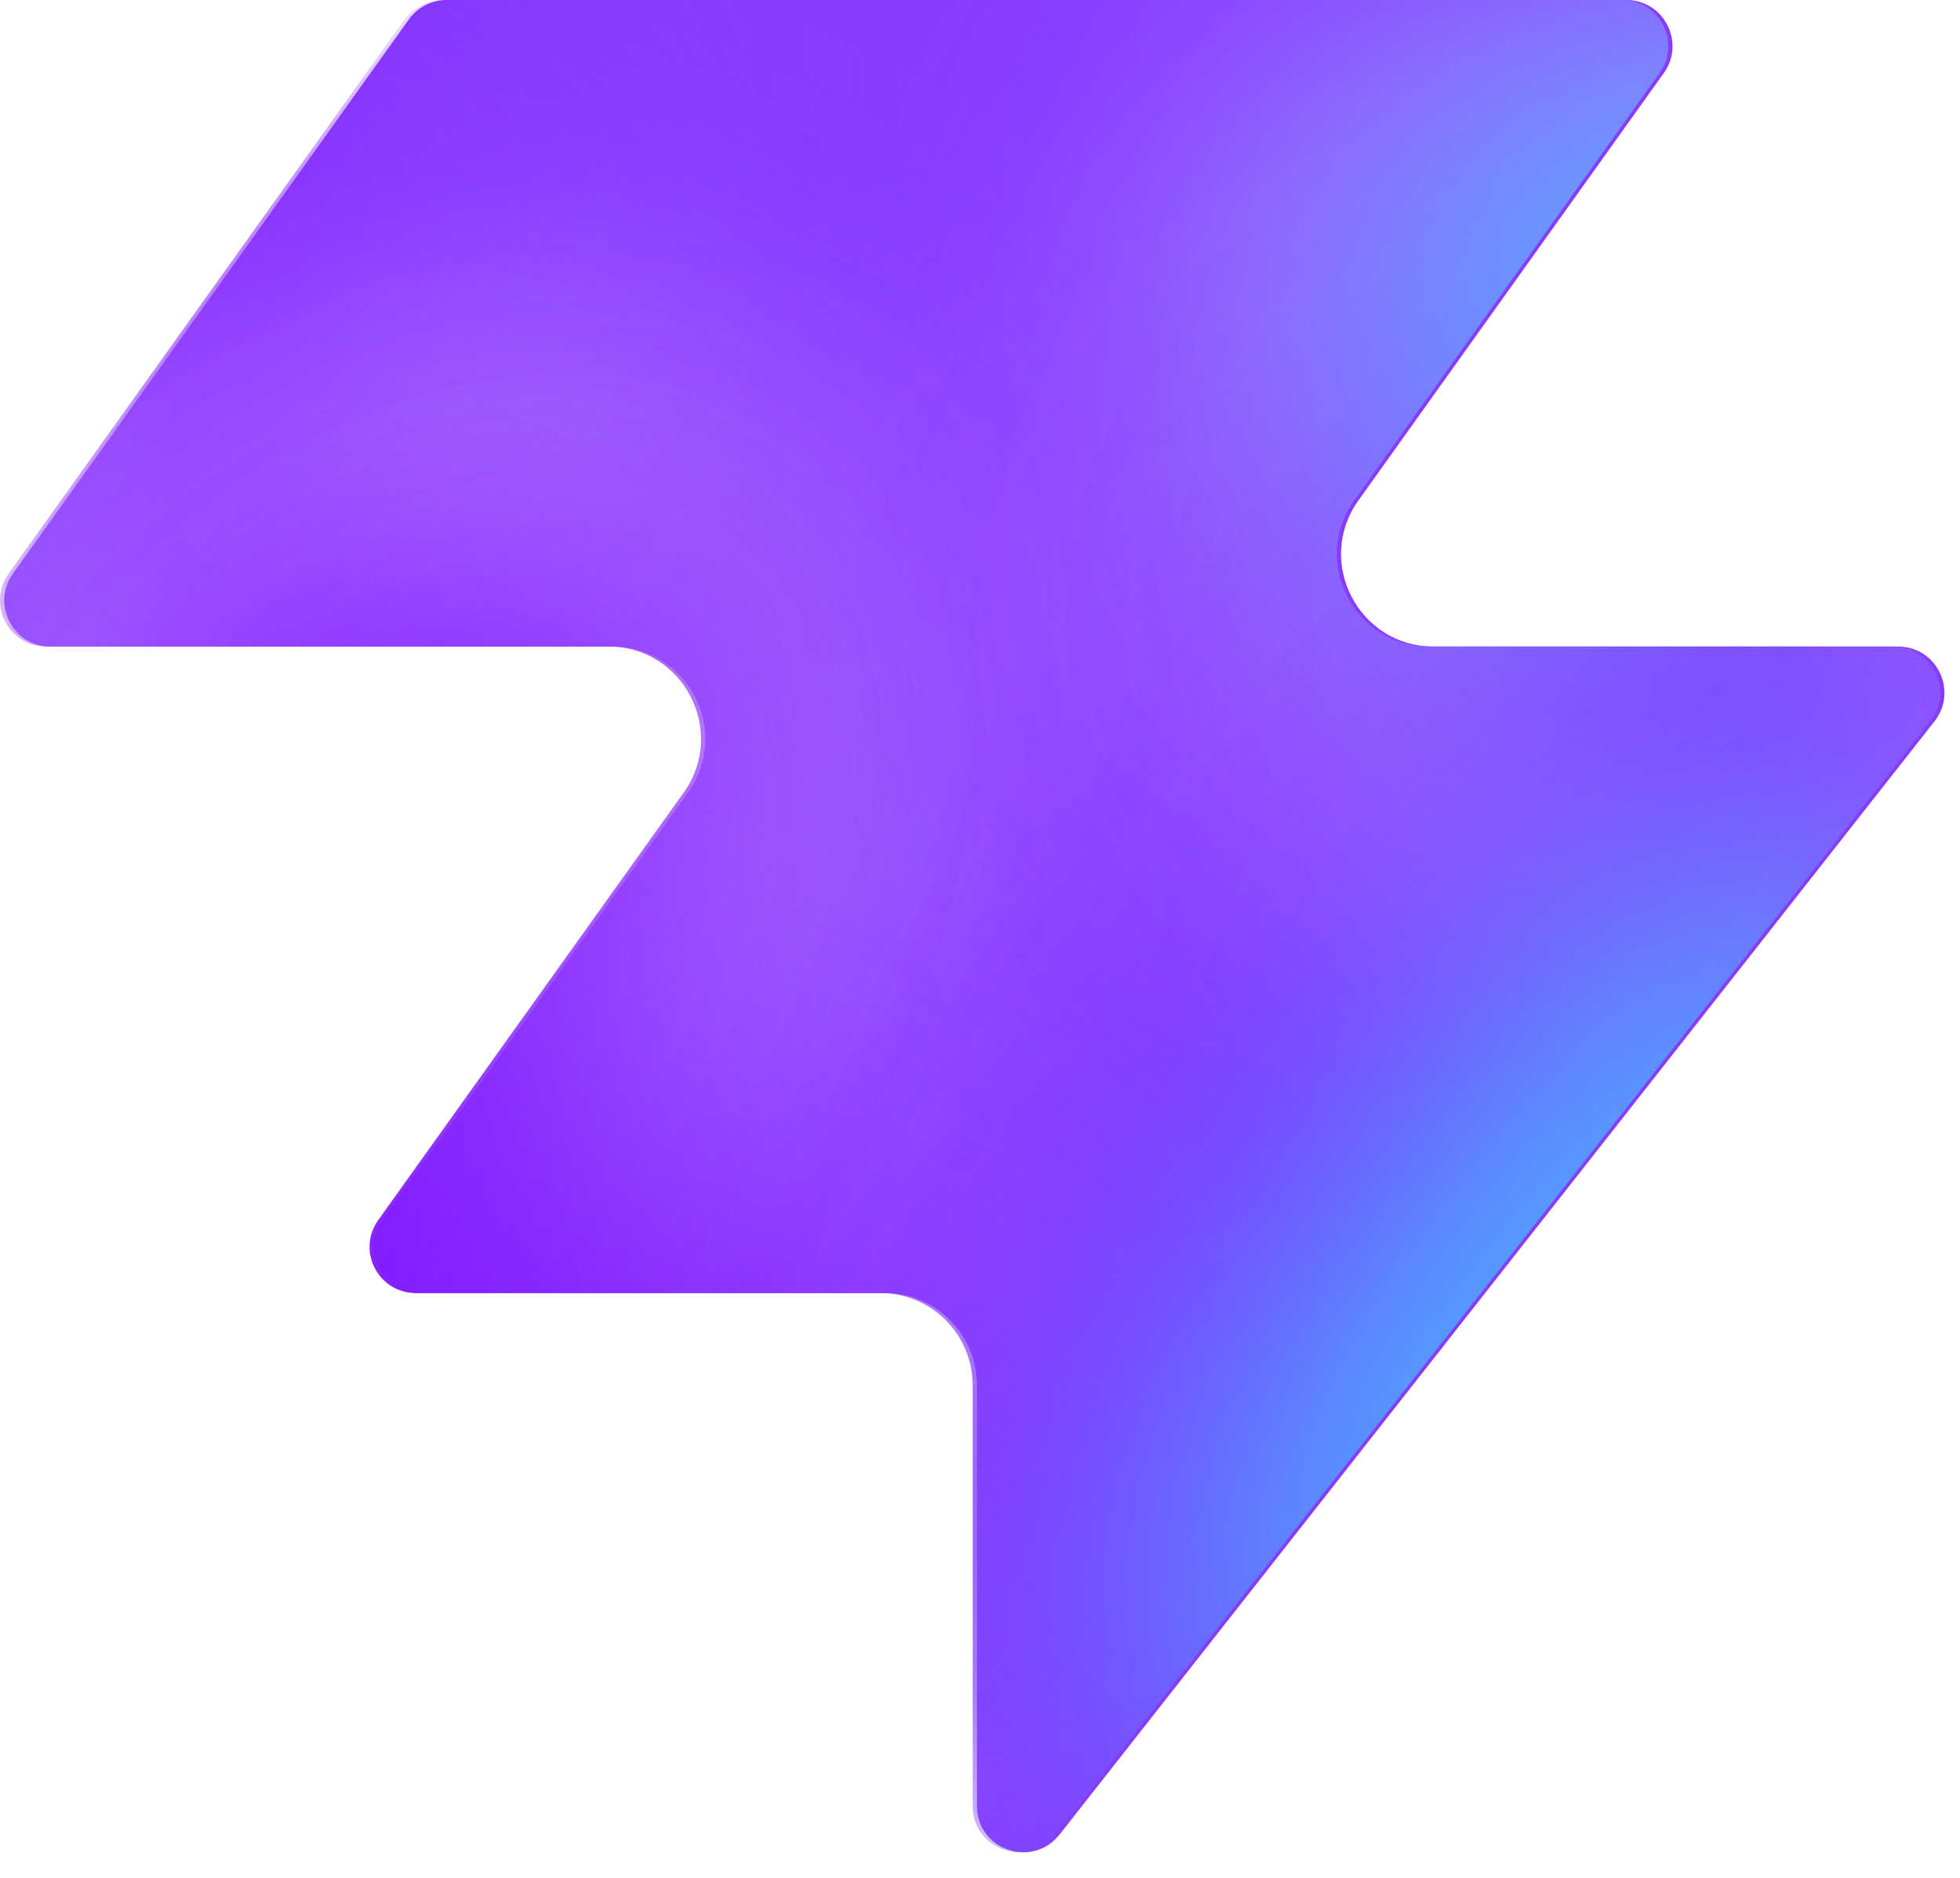
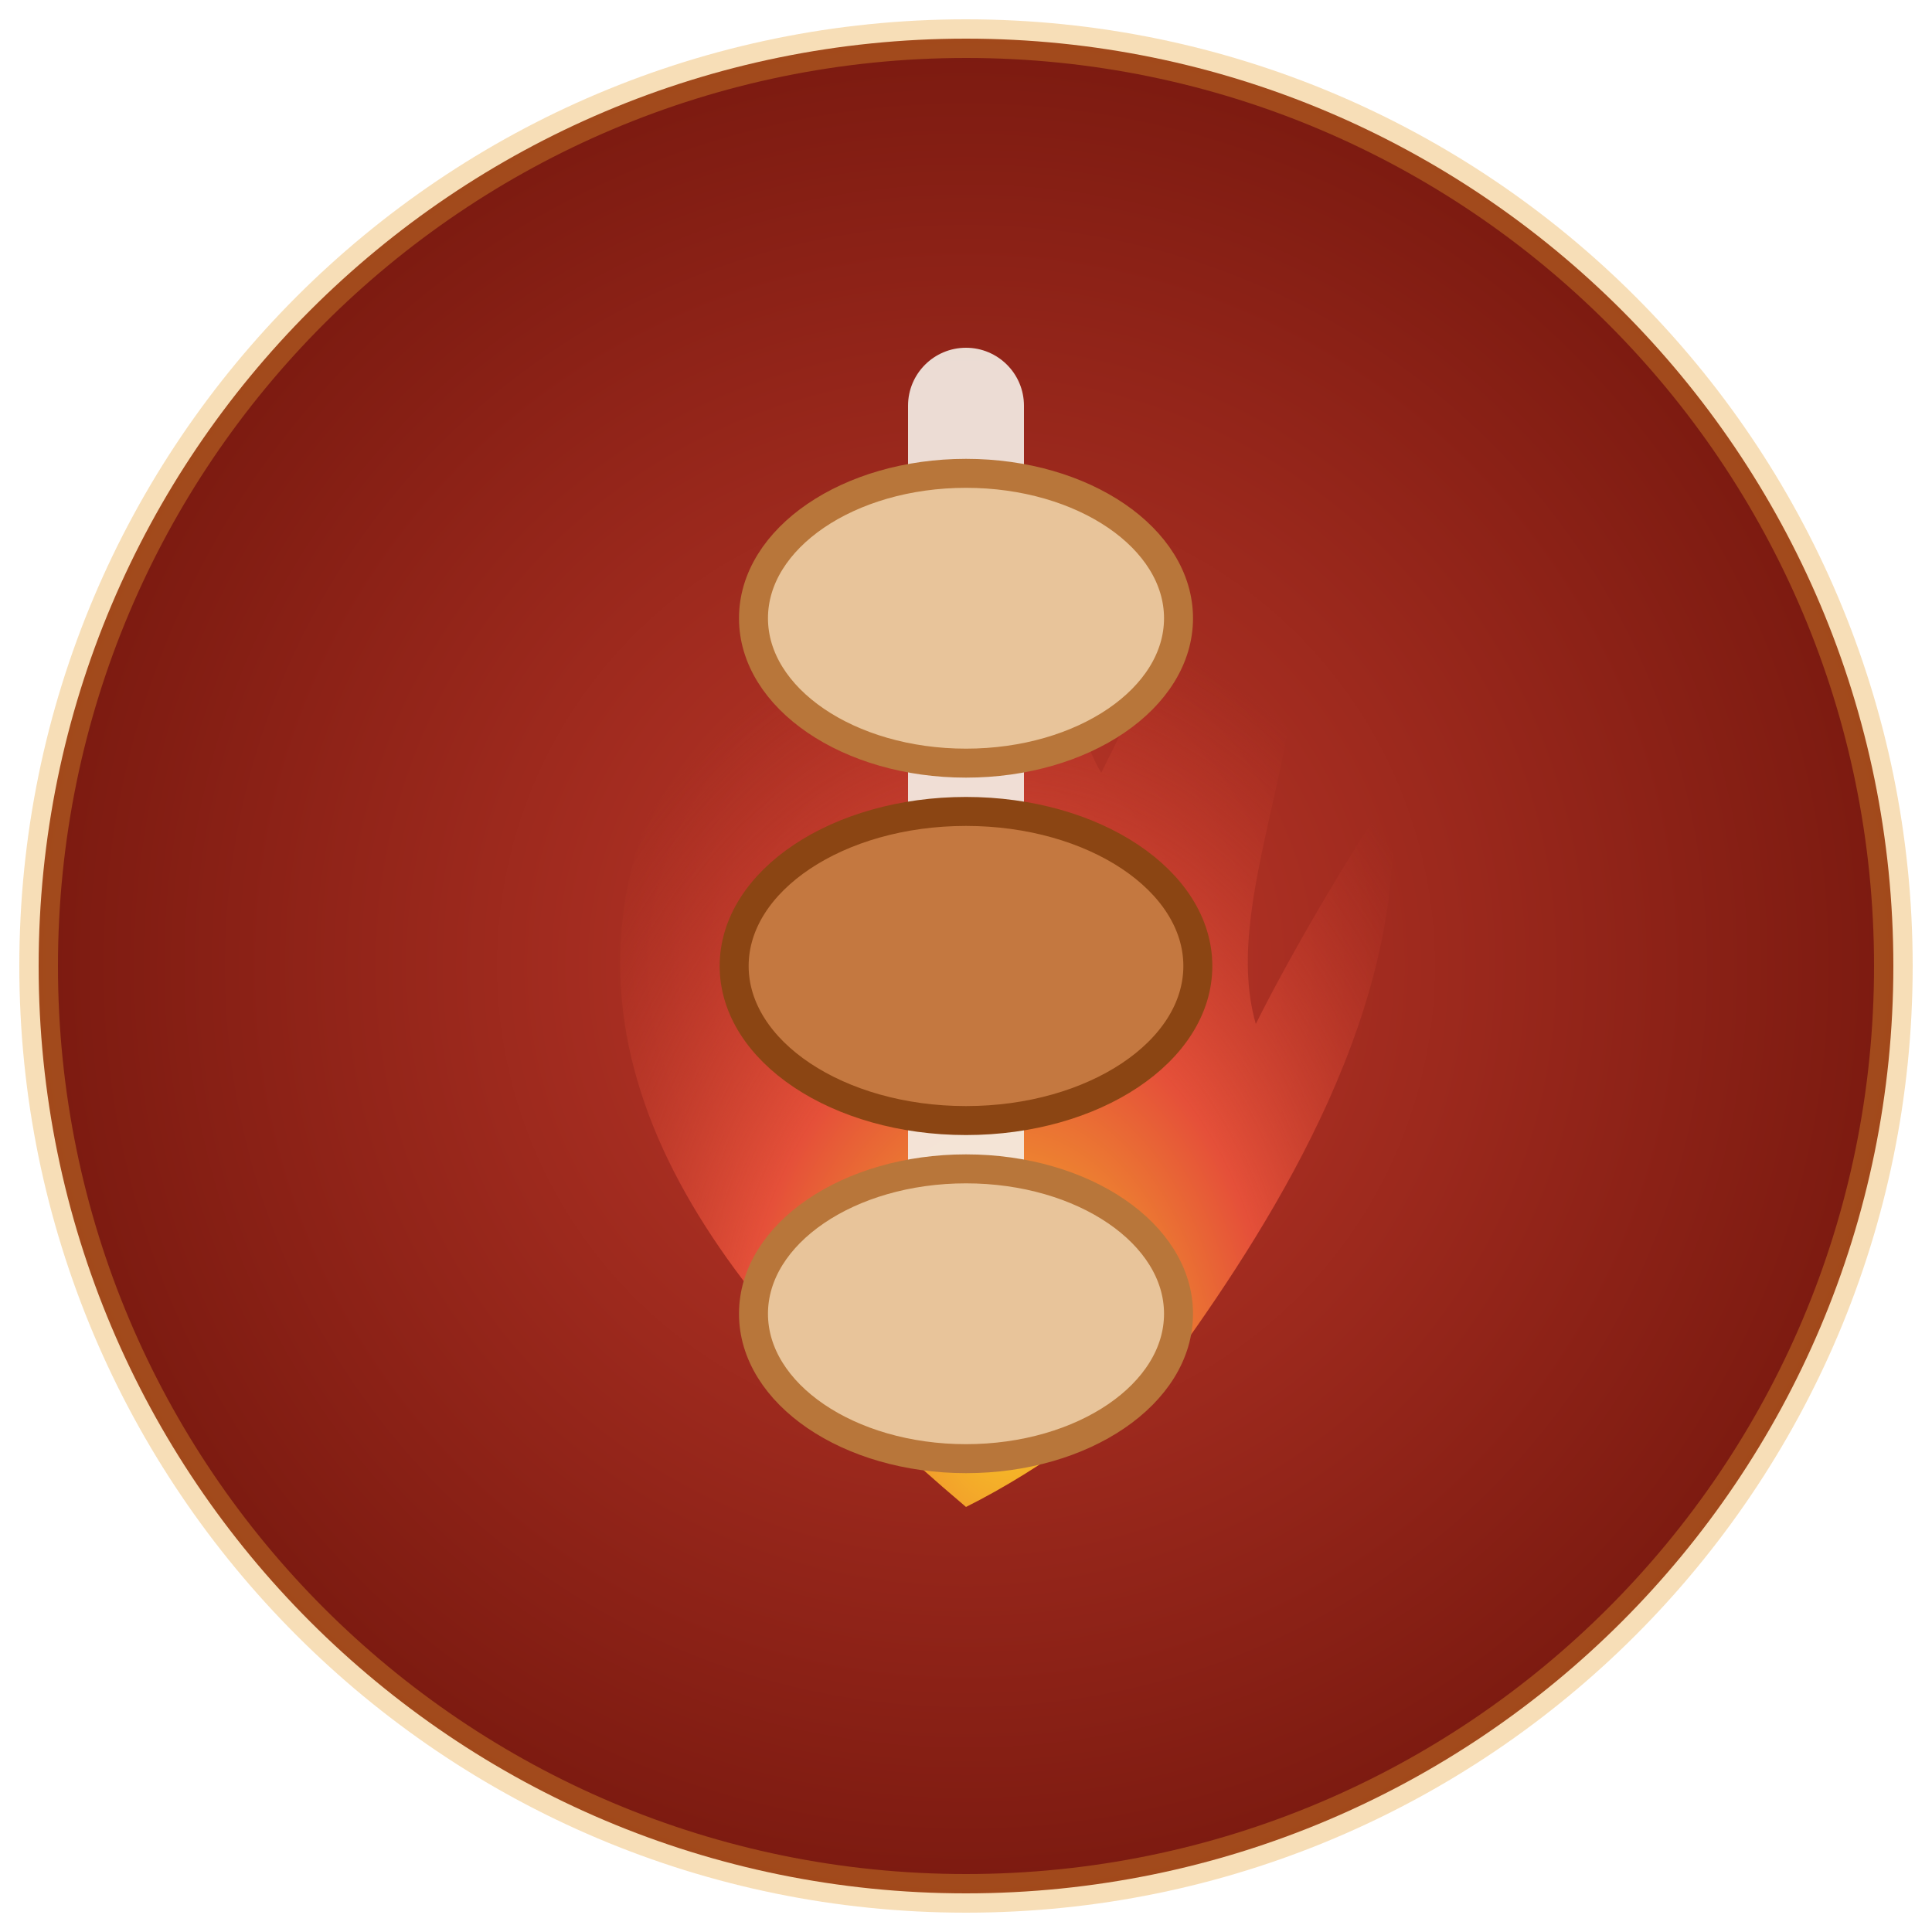
- <svg xmlns="http://www.w3.org/2000/svg" width="48" height="46" fill="none" viewBox="0 0 48 46">
-   <path fill="#863bff" d="M25.946 44.938c-.664.845-2.021.375-2.021-.698V33.937a2.26 2.26 0 0 0-2.262-2.262H10.287c-.92 0-1.456-1.04-.92-1.788l7.48-10.471c1.07-1.497 0-3.578-1.842-3.578H1.237c-.92 0-1.456-1.04-.92-1.788L10.013.474c.214-.297.556-.474.92-.474h28.894c.92 0 1.456 1.04.92 1.788l-7.48 10.471c-1.07 1.498 0 3.579 1.842 3.579h11.377c.943 0 1.473 1.088.89 1.83L25.947 44.94z" style="fill:#863bff;fill:color(display-p3 .525 .23 1);fill-opacity:1" />
-   <mask id="a" width="48" height="46" x="0" y="0" maskUnits="userSpaceOnUse" style="mask-type:alpha">
-     <path fill="#000" d="M25.842 44.938c-.664.844-2.021.375-2.021-.698V33.937a2.26 2.26 0 0 0-2.262-2.262H10.183c-.92 0-1.456-1.04-.92-1.788l7.48-10.471c1.07-1.498 0-3.579-1.842-3.579H1.133c-.92 0-1.456-1.04-.92-1.787L9.91.473c.214-.297.556-.474.92-.474h28.894c.92 0 1.456 1.04.92 1.788l-7.48 10.471c-1.07 1.498 0 3.578 1.842 3.578h11.377c.943 0 1.473 1.088.89 1.832L25.843 44.94z" style="fill:#000;fill-opacity:1" />
-   </mask>
-   <g mask="url(#a)">
-     <g filter="url(#b)">
-       <ellipse cx="5.508" cy="14.704" fill="#ede6ff" rx="5.508" ry="14.704" style="fill:#ede6ff;fill:color(display-p3 .927 .903 1);fill-opacity:1" transform="matrix(.00324 1 1 -.00324 -4.47 31.516)" />
-     </g>
-     <g filter="url(#c)">
-       <ellipse cx="10.399" cy="29.851" fill="#ede6ff" rx="10.399" ry="29.851" style="fill:#ede6ff;fill:color(display-p3 .927 .903 1);fill-opacity:1" transform="matrix(.00324 1 1 -.00324 -39.328 7.883)" />
-     </g>
-     <g filter="url(#d)">
-       <ellipse cx="5.508" cy="30.487" fill="#7e14ff" rx="5.508" ry="30.487" style="fill:#7e14ff;fill:color(display-p3 .492 .077 1);fill-opacity:1" transform="rotate(89.814 -25.913 -14.639)scale(1 -1)" />
-     </g>
-     <g filter="url(#e)">
-       <ellipse cx="5.508" cy="30.599" fill="#7e14ff" rx="5.508" ry="30.599" style="fill:#7e14ff;fill:color(display-p3 .492 .077 1);fill-opacity:1" transform="rotate(89.814 -32.644 -3.334)scale(1 -1)" />
-     </g>
-     <g filter="url(#f)">
-       <ellipse cx="5.508" cy="30.599" fill="#7e14ff" rx="5.508" ry="30.599" style="fill:#7e14ff;fill:color(display-p3 .492 .077 1);fill-opacity:1" transform="matrix(.00324 1 1 -.00324 -34.34 30.47)" />
-     </g>
-     <g filter="url(#g)">
-       <ellipse cx="14.072" cy="22.078" fill="#ede6ff" rx="14.072" ry="22.078" style="fill:#ede6ff;fill:color(display-p3 .927 .903 1);fill-opacity:1" transform="rotate(93.35 24.506 48.493)scale(-1 1)" />
-     </g>
-     <g filter="url(#h)">
-       <ellipse cx="3.47" cy="21.501" fill="#7e14ff" rx="3.47" ry="21.501" style="fill:#7e14ff;fill:color(display-p3 .492 .077 1);fill-opacity:1" transform="rotate(89.009 28.708 47.59)scale(-1 1)" />
-     </g>
-     <g filter="url(#i)">
-       <ellipse cx="3.47" cy="21.501" fill="#7e14ff" rx="3.47" ry="21.501" style="fill:#7e14ff;fill:color(display-p3 .492 .077 1);fill-opacity:1" transform="rotate(89.009 28.708 47.59)scale(-1 1)" />
-     </g>
-     <g filter="url(#j)">
-       <ellipse cx=".387" cy="8.972" fill="#7e14ff" rx="4.407" ry="29.108" style="fill:#7e14ff;fill:color(display-p3 .492 .077 1);fill-opacity:1" transform="rotate(39.51 .387 8.972)" />
-     </g>
-     <g filter="url(#k)">
-       <ellipse cx="47.523" cy="-6.092" fill="#7e14ff" rx="4.407" ry="29.108" style="fill:#7e14ff;fill:color(display-p3 .492 .077 1);fill-opacity:1" transform="rotate(37.892 47.523 -6.092)" />
-     </g>
-     <g filter="url(#l)">
-       <ellipse cx="41.412" cy="6.333" fill="#47bfff" rx="5.971" ry="9.665" style="fill:#47bfff;fill:color(display-p3 .28 .748 1);fill-opacity:1" transform="rotate(37.892 41.412 6.333)" />
-     </g>
-     <g filter="url(#m)">
-       <ellipse cx="-1.879" cy="38.332" fill="#7e14ff" rx="4.407" ry="29.108" style="fill:#7e14ff;fill:color(display-p3 .492 .077 1);fill-opacity:1" transform="rotate(37.892 -1.88 38.332)" />
-     </g>
-     <g filter="url(#n)">
-       <ellipse cx="-1.879" cy="38.332" fill="#7e14ff" rx="4.407" ry="29.108" style="fill:#7e14ff;fill:color(display-p3 .492 .077 1);fill-opacity:1" transform="rotate(37.892 -1.88 38.332)" />
-     </g>
-     <g filter="url(#o)">
-       <ellipse cx="35.651" cy="29.907" fill="#7e14ff" rx="4.407" ry="29.108" style="fill:#7e14ff;fill:color(display-p3 .492 .077 1);fill-opacity:1" transform="rotate(37.892 35.651 29.907)" />
-     </g>
-     <g filter="url(#p)">
-       <ellipse cx="38.418" cy="32.4" fill="#47bfff" rx="5.971" ry="15.297" style="fill:#47bfff;fill:color(display-p3 .28 .748 1);fill-opacity:1" transform="rotate(37.892 38.418 32.4)" />
-     </g>
-   </g>
+ <svg xmlns="http://www.w3.org/2000/svg" viewBox="0 0 100 100">
  <defs>
-     <filter id="b" width="60.045" height="41.654" x="-19.77" y="16.149" color-interpolation-filters="sRGB" filterUnits="userSpaceOnUse">
-       <feFlood flood-opacity="0" result="BackgroundImageFix" />
-       <feBlend in="SourceGraphic" in2="BackgroundImageFix" result="shape" />
-       <feGaussianBlur result="effect1_foregroundBlur_2002_17158" stdDeviation="7.659" />
-     </filter>
-     <filter id="c" width="90.34" height="51.437" x="-54.613" y="-7.533" color-interpolation-filters="sRGB" filterUnits="userSpaceOnUse">
-       <feFlood flood-opacity="0" result="BackgroundImageFix" />
-       <feBlend in="SourceGraphic" in2="BackgroundImageFix" result="shape" />
-       <feGaussianBlur result="effect1_foregroundBlur_2002_17158" stdDeviation="7.659" />
-     </filter>
-     <filter id="d" width="79.355" height="29.4" x="-49.64" y="2.03" color-interpolation-filters="sRGB" filterUnits="userSpaceOnUse">
-       <feFlood flood-opacity="0" result="BackgroundImageFix" />
-       <feBlend in="SourceGraphic" in2="BackgroundImageFix" result="shape" />
-       <feGaussianBlur result="effect1_foregroundBlur_2002_17158" stdDeviation="4.596" />
-     </filter>
-     <filter id="e" width="79.579" height="29.4" x="-45.045" y="20.029" color-interpolation-filters="sRGB" filterUnits="userSpaceOnUse">
-       <feFlood flood-opacity="0" result="BackgroundImageFix" />
-       <feBlend in="SourceGraphic" in2="BackgroundImageFix" result="shape" />
-       <feGaussianBlur result="effect1_foregroundBlur_2002_17158" stdDeviation="4.596" />
-     </filter>
-     <filter id="f" width="79.579" height="29.4" x="-43.513" y="21.178" color-interpolation-filters="sRGB" filterUnits="userSpaceOnUse">
-       <feFlood flood-opacity="0" result="BackgroundImageFix" />
-       <feBlend in="SourceGraphic" in2="BackgroundImageFix" result="shape" />
-       <feGaussianBlur result="effect1_foregroundBlur_2002_17158" stdDeviation="4.596" />
-     </filter>
-     <filter id="g" width="74.749" height="58.852" x="15.756" y="-17.901" color-interpolation-filters="sRGB" filterUnits="userSpaceOnUse">
-       <feFlood flood-opacity="0" result="BackgroundImageFix" />
-       <feBlend in="SourceGraphic" in2="BackgroundImageFix" result="shape" />
-       <feGaussianBlur result="effect1_foregroundBlur_2002_17158" stdDeviation="7.659" />
-     </filter>
-     <filter id="h" width="61.377" height="25.362" x="23.548" y="2.284" color-interpolation-filters="sRGB" filterUnits="userSpaceOnUse">
-       <feFlood flood-opacity="0" result="BackgroundImageFix" />
-       <feBlend in="SourceGraphic" in2="BackgroundImageFix" result="shape" />
-       <feGaussianBlur result="effect1_foregroundBlur_2002_17158" stdDeviation="4.596" />
-     </filter>
-     <filter id="i" width="61.377" height="25.362" x="23.548" y="2.284" color-interpolation-filters="sRGB" filterUnits="userSpaceOnUse">
-       <feFlood flood-opacity="0" result="BackgroundImageFix" />
-       <feBlend in="SourceGraphic" in2="BackgroundImageFix" result="shape" />
-       <feGaussianBlur result="effect1_foregroundBlur_2002_17158" stdDeviation="4.596" />
-     </filter>
-     <filter id="j" width="56.045" height="63.649" x="-27.636" y="-22.853" color-interpolation-filters="sRGB" filterUnits="userSpaceOnUse">
-       <feFlood flood-opacity="0" result="BackgroundImageFix" />
-       <feBlend in="SourceGraphic" in2="BackgroundImageFix" result="shape" />
-       <feGaussianBlur result="effect1_foregroundBlur_2002_17158" stdDeviation="4.596" />
-     </filter>
-     <filter id="k" width="54.814" height="64.646" x="20.116" y="-38.415" color-interpolation-filters="sRGB" filterUnits="userSpaceOnUse">
-       <feFlood flood-opacity="0" result="BackgroundImageFix" />
-       <feBlend in="SourceGraphic" in2="BackgroundImageFix" result="shape" />
-       <feGaussianBlur result="effect1_foregroundBlur_2002_17158" stdDeviation="4.596" />
-     </filter>
-     <filter id="l" width="33.541" height="35.313" x="24.641" y="-11.323" color-interpolation-filters="sRGB" filterUnits="userSpaceOnUse">
-       <feFlood flood-opacity="0" result="BackgroundImageFix" />
-       <feBlend in="SourceGraphic" in2="BackgroundImageFix" result="shape" />
-       <feGaussianBlur result="effect1_foregroundBlur_2002_17158" stdDeviation="4.596" />
-     </filter>
-     <filter id="m" width="54.814" height="64.646" x="-29.286" y="6.009" color-interpolation-filters="sRGB" filterUnits="userSpaceOnUse">
-       <feFlood flood-opacity="0" result="BackgroundImageFix" />
-       <feBlend in="SourceGraphic" in2="BackgroundImageFix" result="shape" />
-       <feGaussianBlur result="effect1_foregroundBlur_2002_17158" stdDeviation="4.596" />
-     </filter>
-     <filter id="n" width="54.814" height="64.646" x="-29.286" y="6.009" color-interpolation-filters="sRGB" filterUnits="userSpaceOnUse">
-       <feFlood flood-opacity="0" result="BackgroundImageFix" />
-       <feBlend in="SourceGraphic" in2="BackgroundImageFix" result="shape" />
-       <feGaussianBlur result="effect1_foregroundBlur_2002_17158" stdDeviation="4.596" />
-     </filter>
-     <filter id="o" width="54.814" height="64.646" x="8.244" y="-2.416" color-interpolation-filters="sRGB" filterUnits="userSpaceOnUse">
-       <feFlood flood-opacity="0" result="BackgroundImageFix" />
-       <feBlend in="SourceGraphic" in2="BackgroundImageFix" result="shape" />
-       <feGaussianBlur result="effect1_foregroundBlur_2002_17158" stdDeviation="4.596" />
-     </filter>
-     <filter id="p" width="39.409" height="43.623" x="18.713" y="10.588" color-interpolation-filters="sRGB" filterUnits="userSpaceOnUse">
-       <feFlood flood-opacity="0" result="BackgroundImageFix" />
-       <feBlend in="SourceGraphic" in2="BackgroundImageFix" result="shape" />
-       <feGaussianBlur result="effect1_foregroundBlur_2002_17158" stdDeviation="4.596" />
-     </filter>
+     <radialGradient id="bg" cx="50%" cy="50%" r="50%">
+       <stop offset="0%" stop-color="#c0392b" />
+       <stop offset="100%" stop-color="#7b1a10" />
+     </radialGradient>
+     <radialGradient id="flame" cx="50%" cy="90%" r="70%">
+       <stop offset="0%" stop-color="#f9ca24" />
+       <stop offset="50%" stop-color="#e55039" />
+       <stop offset="100%" stop-color="#c0392b" stop-opacity="0" />
+     </radialGradient>
  </defs>
+   <circle cx="50" cy="50" r="48" fill="url(#bg)" />
+   <path d="M50 78 C37 67 28 55 34 41 C36 34 41 28 44 23 C45 31 43 35 46 38 C47 31 50 25 55 20 C58 29 54 35 57 40 C60 34 62 29 67 26 C69 37 63 46 65 53 C67 49 70 44 72 41 C73 52 66 63 61 70 C58 73 54 76 50 78Z" fill="url(#flame)" />
+   <rect x="47" y="18" width="6" height="58" rx="3" fill="#f5f0e8" opacity="0.9" />
+   <ellipse cx="50" cy="32" rx="11" ry="7.5" fill="#e8c49a" stroke="#b8763a" stroke-width="1.5" />
+   <ellipse cx="50" cy="50" rx="12" ry="8" fill="#c47840" stroke="#8b4513" stroke-width="1.5" />
+   <ellipse cx="50" cy="68" rx="11" ry="7.5" fill="#e8c49a" stroke="#b8763a" stroke-width="1.5" />
+   <circle cx="50" cy="50" r="48" fill="none" stroke="#e8a030" stroke-width="2" opacity="0.35" />
</svg>
